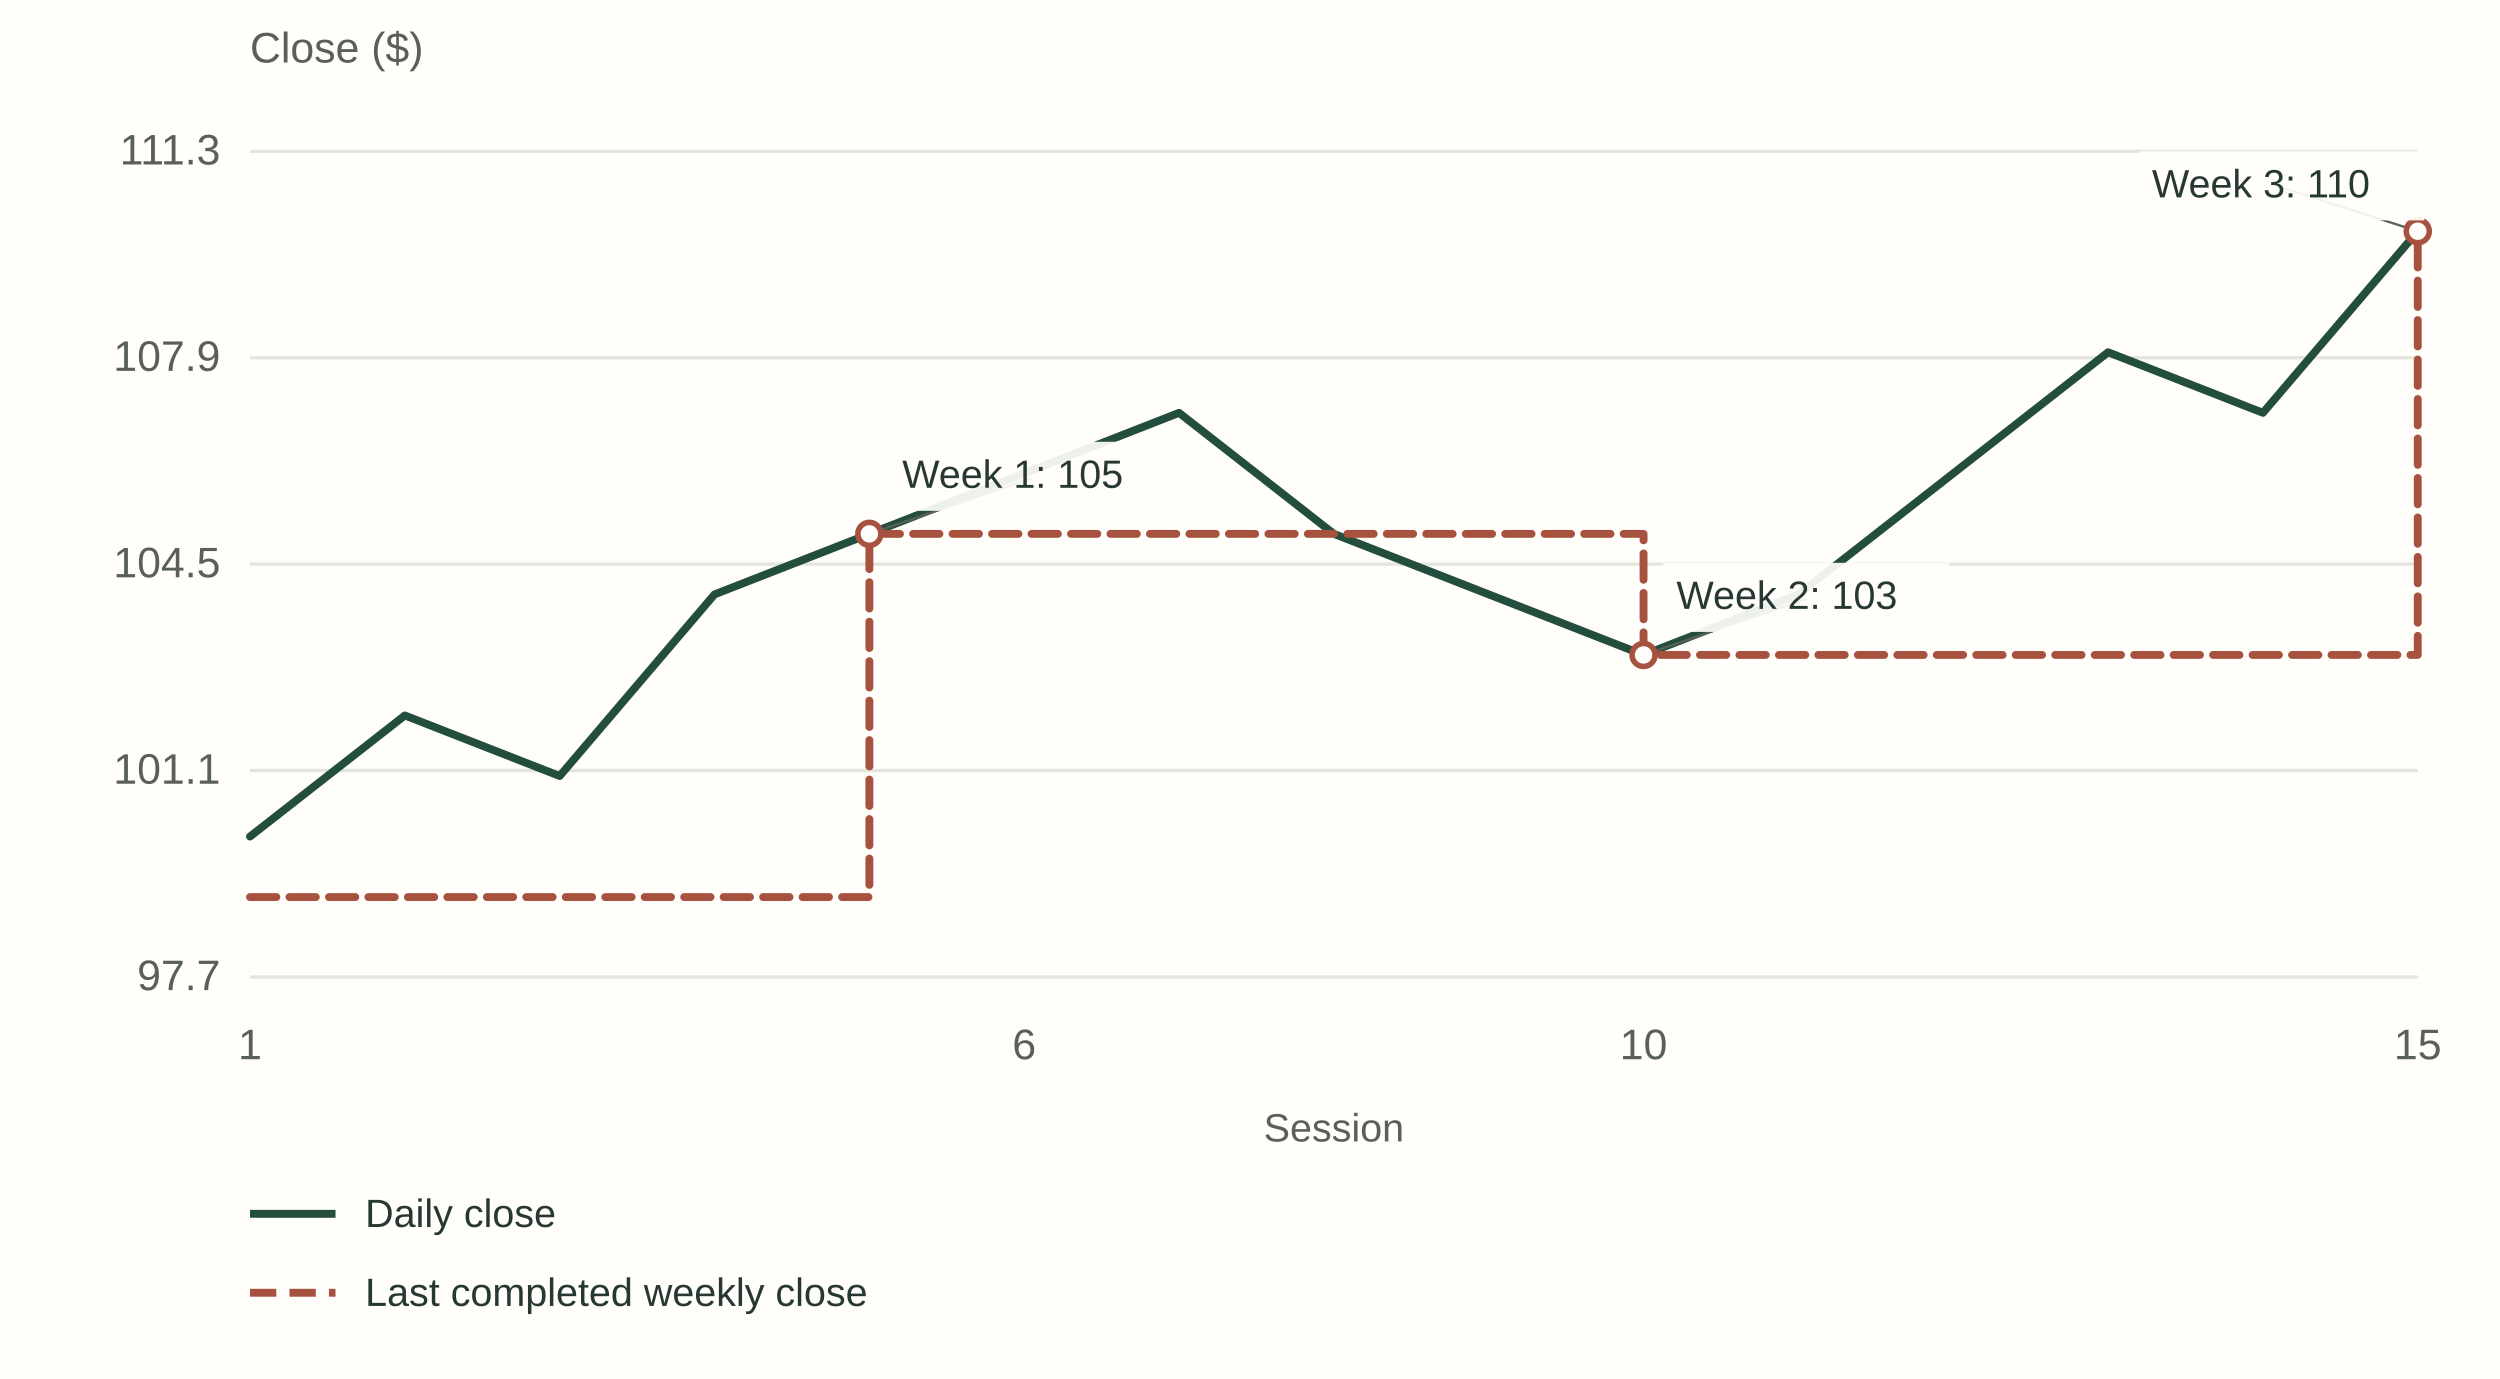
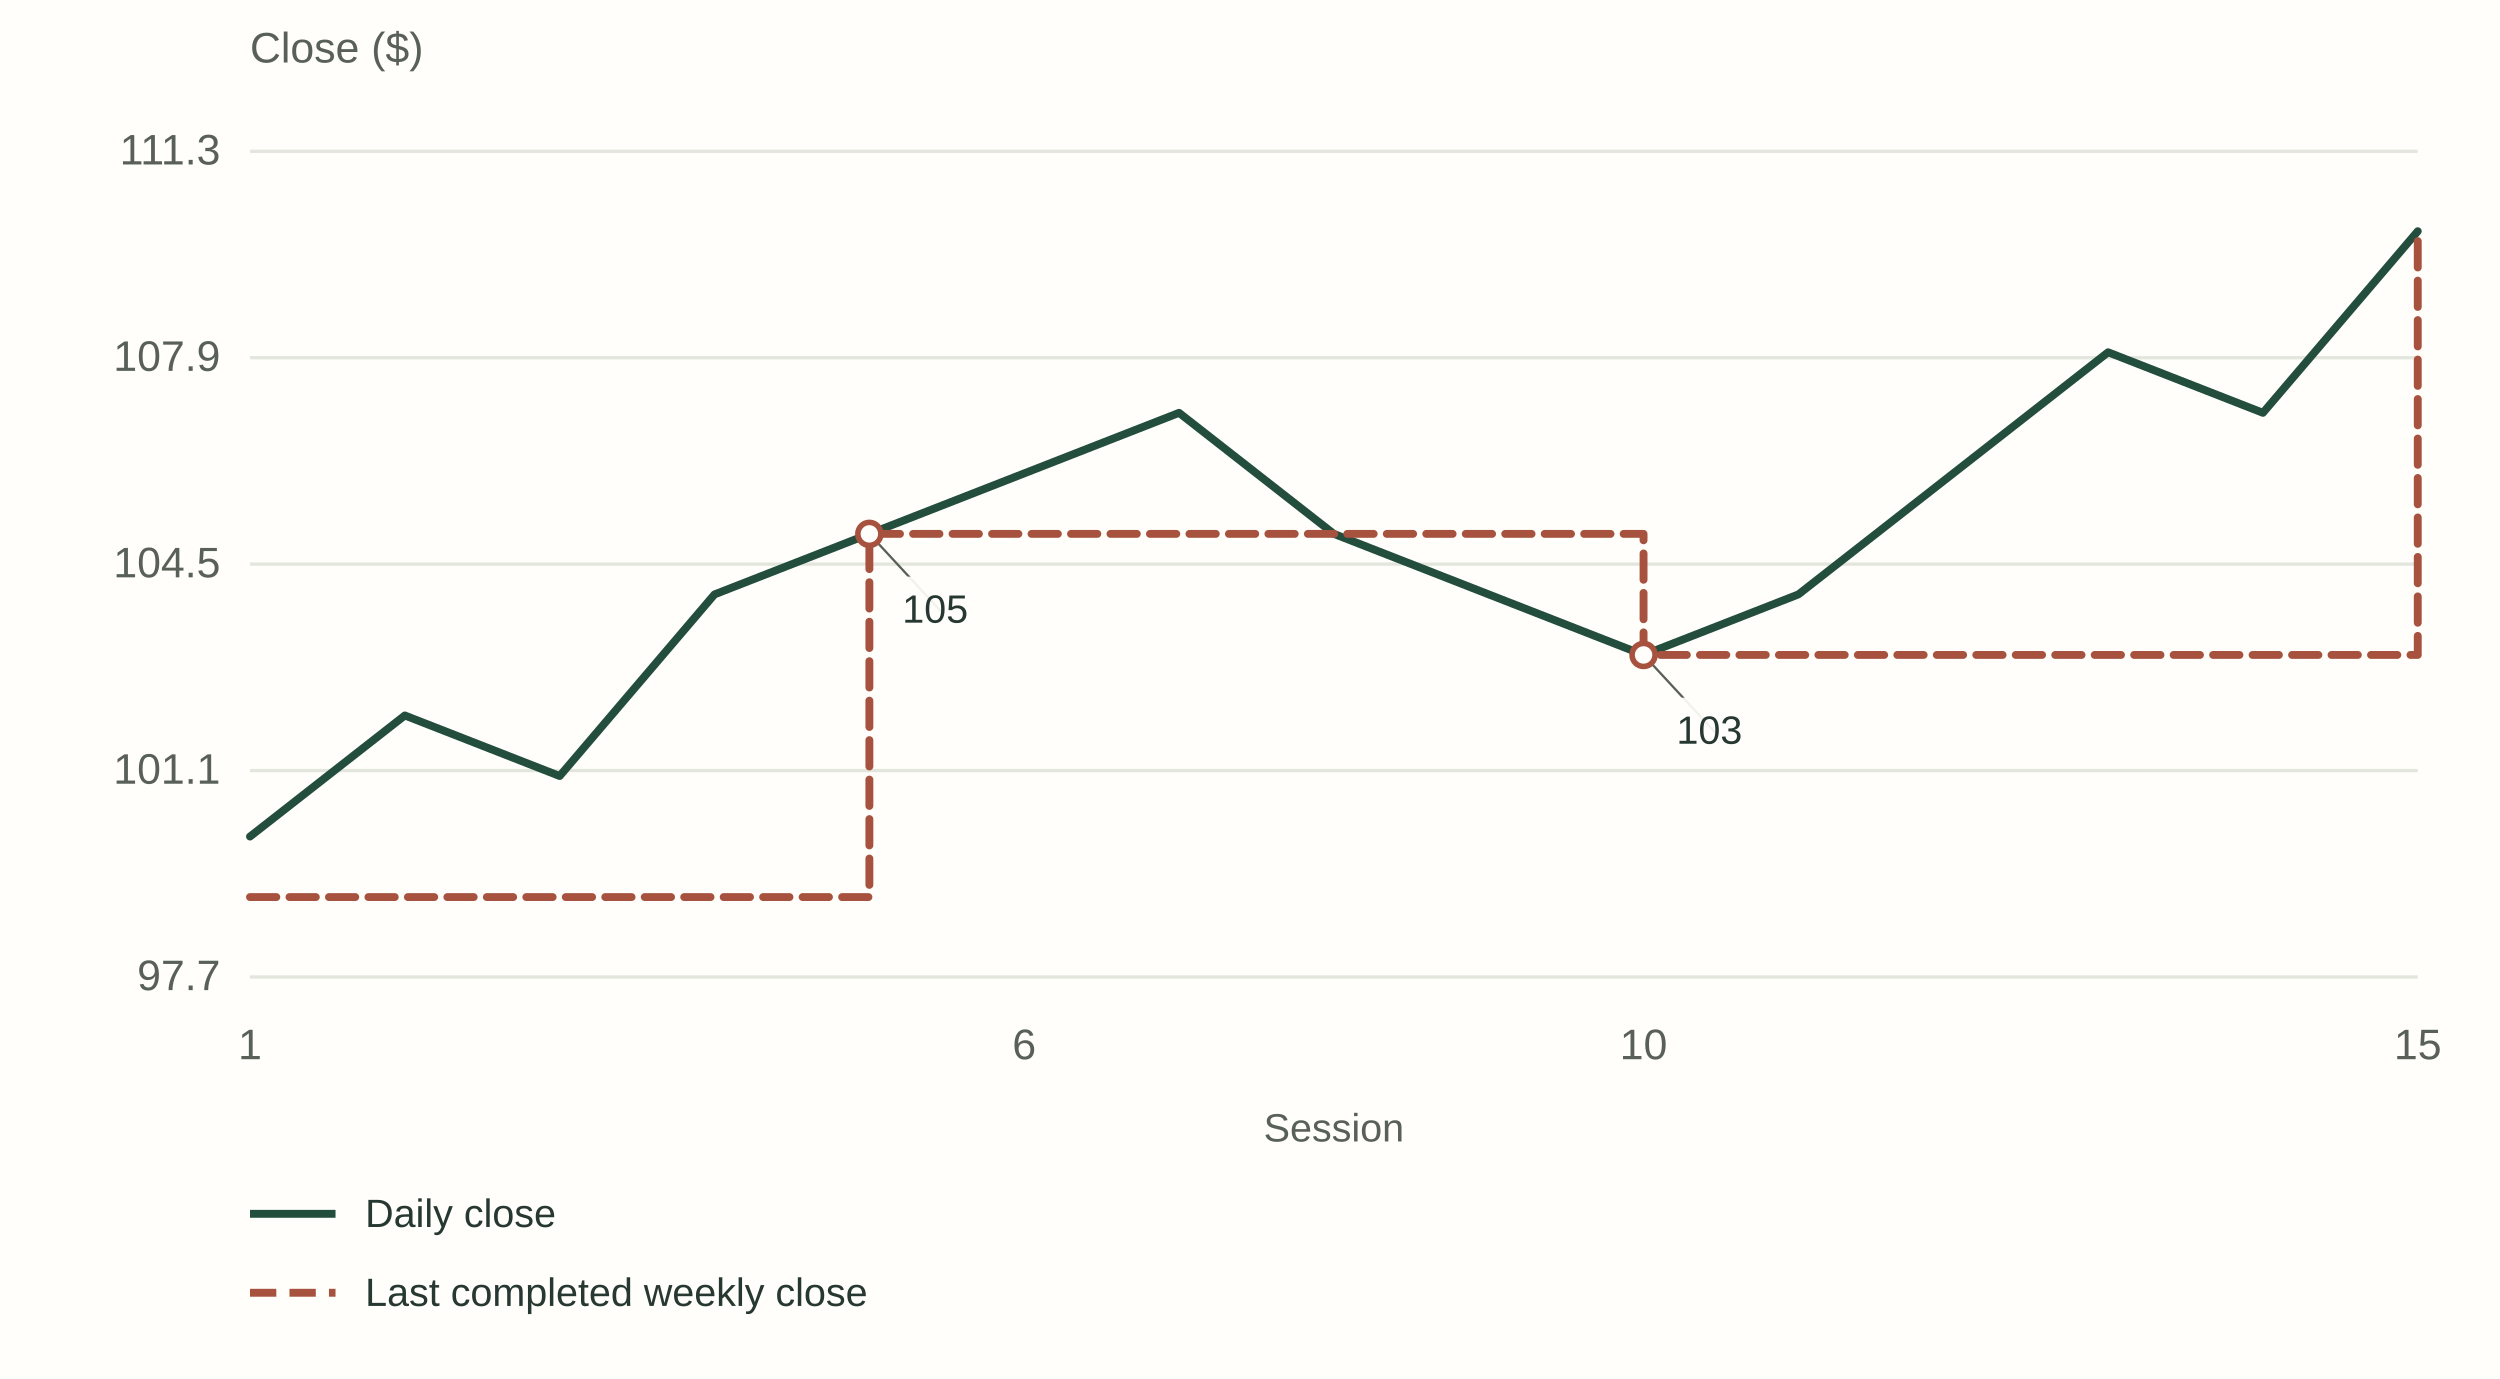
- <svg xmlns="http://www.w3.org/2000/svg" viewBox="0 0 760 419" role="img" aria-label="Daily closes and a truly completed-week step series">
+ <svg xmlns="http://www.w3.org/2000/svg" viewBox="0 0 760 419" role="img" aria-label="Daily closes and the last completed weekly close (step series)">
  <style>.af-text{font-family:Arial,sans-serif;fill:#263831}</style>
  <rect width="760" height="419" fill="#fffefa" />
  <text class="af-text" x="76" y="19" text-anchor="start" style="font-size:13px;font-weight:400;fill:#586057;">Close ($)</text>
  <line x1="76" y1="297" x2="735" y2="297" stroke="#e2e6dd" />
  <text class="af-text" x="67" y="301" text-anchor="end" style="font-size:13px;font-weight:400;fill:#586057;">97.7</text>
  <line x1="76" y1="234.25" x2="735" y2="234.25" stroke="#e2e6dd" />
  <text class="af-text" x="67" y="238.25" text-anchor="end" style="font-size:13px;font-weight:400;fill:#586057;">101.1</text>
  <line x1="76" y1="171.5" x2="735" y2="171.5" stroke="#e2e6dd" />
  <text class="af-text" x="67" y="175.5" text-anchor="end" style="font-size:13px;font-weight:400;fill:#586057;">104.5</text>
  <line x1="76" y1="108.75" x2="735" y2="108.75" stroke="#e2e6dd" />
  <text class="af-text" x="67" y="112.75" text-anchor="end" style="font-size:13px;font-weight:400;fill:#586057;">107.9</text>
  <line x1="76" y1="46" x2="735" y2="46" stroke="#e2e6dd" />
  <text class="af-text" x="67" y="50" text-anchor="end" style="font-size:13px;font-weight:400;fill:#586057;">111.3</text>
  <text class="af-text" x="76" y="322" text-anchor="middle" style="font-size:13px;font-weight:400;fill:#586057;">1</text>
  <text class="af-text" x="311.357" y="322" text-anchor="middle" style="font-size:13px;font-weight:400;fill:#586057;">6</text>
  <text class="af-text" x="499.643" y="322" text-anchor="middle" style="font-size:13px;font-weight:400;fill:#586057;">10</text>
  <text class="af-text" x="735" y="322" text-anchor="middle" style="font-size:13px;font-weight:400;fill:#586057;">15</text>
  <text class="af-text" x="405.5" y="347" text-anchor="middle" style="font-size:12px;font-weight:400;fill:#586057;">Session</text>
  <path data-series="0" d="M76.00,254.31 L123.07,217.50 L170.14,235.91 L217.21,180.70 L264.29,162.30 L311.36,143.90 L358.43,125.50 L405.50,162.30 L452.57,180.70 L499.64,199.10 L546.71,180.70 L593.79,143.90 L640.86,107.09 L687.93,125.50 L735.00,70.29 " fill="none" stroke="#234d3d" stroke-width="2.4" stroke-linecap="round" stroke-linejoin="round" />
  <path data-series="1" d="M76.00,272.71 H123.07 V272.71 H170.14 V272.71 H217.21 V272.71 H264.29 V162.30 H311.36 V162.30 H358.43 V162.30 H405.50 V162.30 H452.57 V162.30 H499.64 V199.10 H546.71 V199.10 H593.79 V199.10 H640.86 V199.10 H687.93 V199.10 H735.00 V70.29 " fill="none" stroke="#a6523e" stroke-width="2.4" stroke-linecap="round" stroke-linejoin="round" stroke-dasharray="8 4" />
-   <line x1="264.286" y1="162.299" x2="313.686" y2="145.299" stroke="#586057" stroke-width=".7" />
+   <line x1="264.286" y1="162.299" x2="286.486" y2="186.299" stroke="#586057" stroke-width=".7" />
  <circle data-annotation-series="1" data-value="105" cx="264.286" cy="162.299" r="3.5" fill="#fffefa" stroke="#a6523e" stroke-width="1.7" />
-   <rect x="270.286" y="134.299" width="86.8" height="21" fill="#fffefa" opacity=".92" />
-   <text class="af-text" x="274.286" y="148.299" text-anchor="start" style="font-size:12px;font-weight:400;fill:#263831;">Week 1: 105</text>
-   <line x1="499.643" y1="199.103" x2="549.043" y2="182.103" stroke="#586057" stroke-width=".7" />
+   <rect x="270.286" y="175.299" width="32.4" height="21" fill="#fffefa" opacity=".92" />
+   <text class="af-text" x="274.286" y="189.299" text-anchor="start" style="font-size:12px;font-weight:400;fill:#263831;">105</text>
+   <line x1="499.643" y1="199.103" x2="521.843" y2="223.103" stroke="#586057" stroke-width=".7" />
  <circle data-annotation-series="1" data-value="103" cx="499.643" cy="199.103" r="3.5" fill="#fffefa" stroke="#a6523e" stroke-width="1.7" />
-   <rect x="505.643" y="171.103" width="86.8" height="21" fill="#fffefa" opacity=".92" />
-   <text class="af-text" x="509.643" y="185.103" text-anchor="start" style="font-size:12px;font-weight:400;fill:#263831;">Week 2: 103</text>
-   <line x1="735" y1="70.29" x2="693.6" y2="57" stroke="#586057" stroke-width=".7" />
-   <circle data-annotation-series="1" data-value="110" cx="735" cy="70.29" r="3.5" fill="#fffefa" stroke="#a6523e" stroke-width="1.7" />
-   <rect x="650.2" y="46" width="86.8" height="21" fill="#fffefa" opacity=".92" />
-   <text class="af-text" x="654.2" y="60" text-anchor="start" style="font-size:12px;font-weight:400;fill:#263831;">Week 3: 110</text>
+   <rect x="505.643" y="212.103" width="32.4" height="21" fill="#fffefa" opacity=".92" />
+   <text class="af-text" x="509.643" y="226.103" text-anchor="start" style="font-size:12px;font-weight:400;fill:#263831;">103</text>
  <line x1="76" x2="102" y1="369" y2="369" stroke="#234d3d" stroke-width="2.4" />
  <text class="af-text" x="111" y="373" text-anchor="start" style="font-size:12px;font-weight:400;fill:#263831;">Daily close</text>
  <line x1="76" x2="102" y1="393" y2="393" stroke="#a6523e" stroke-width="2.4" stroke-dasharray="8 4" />
  <text class="af-text" x="111" y="397" text-anchor="start" style="font-size:12px;font-weight:400;fill:#263831;">Last completed weekly close</text>
</svg>
